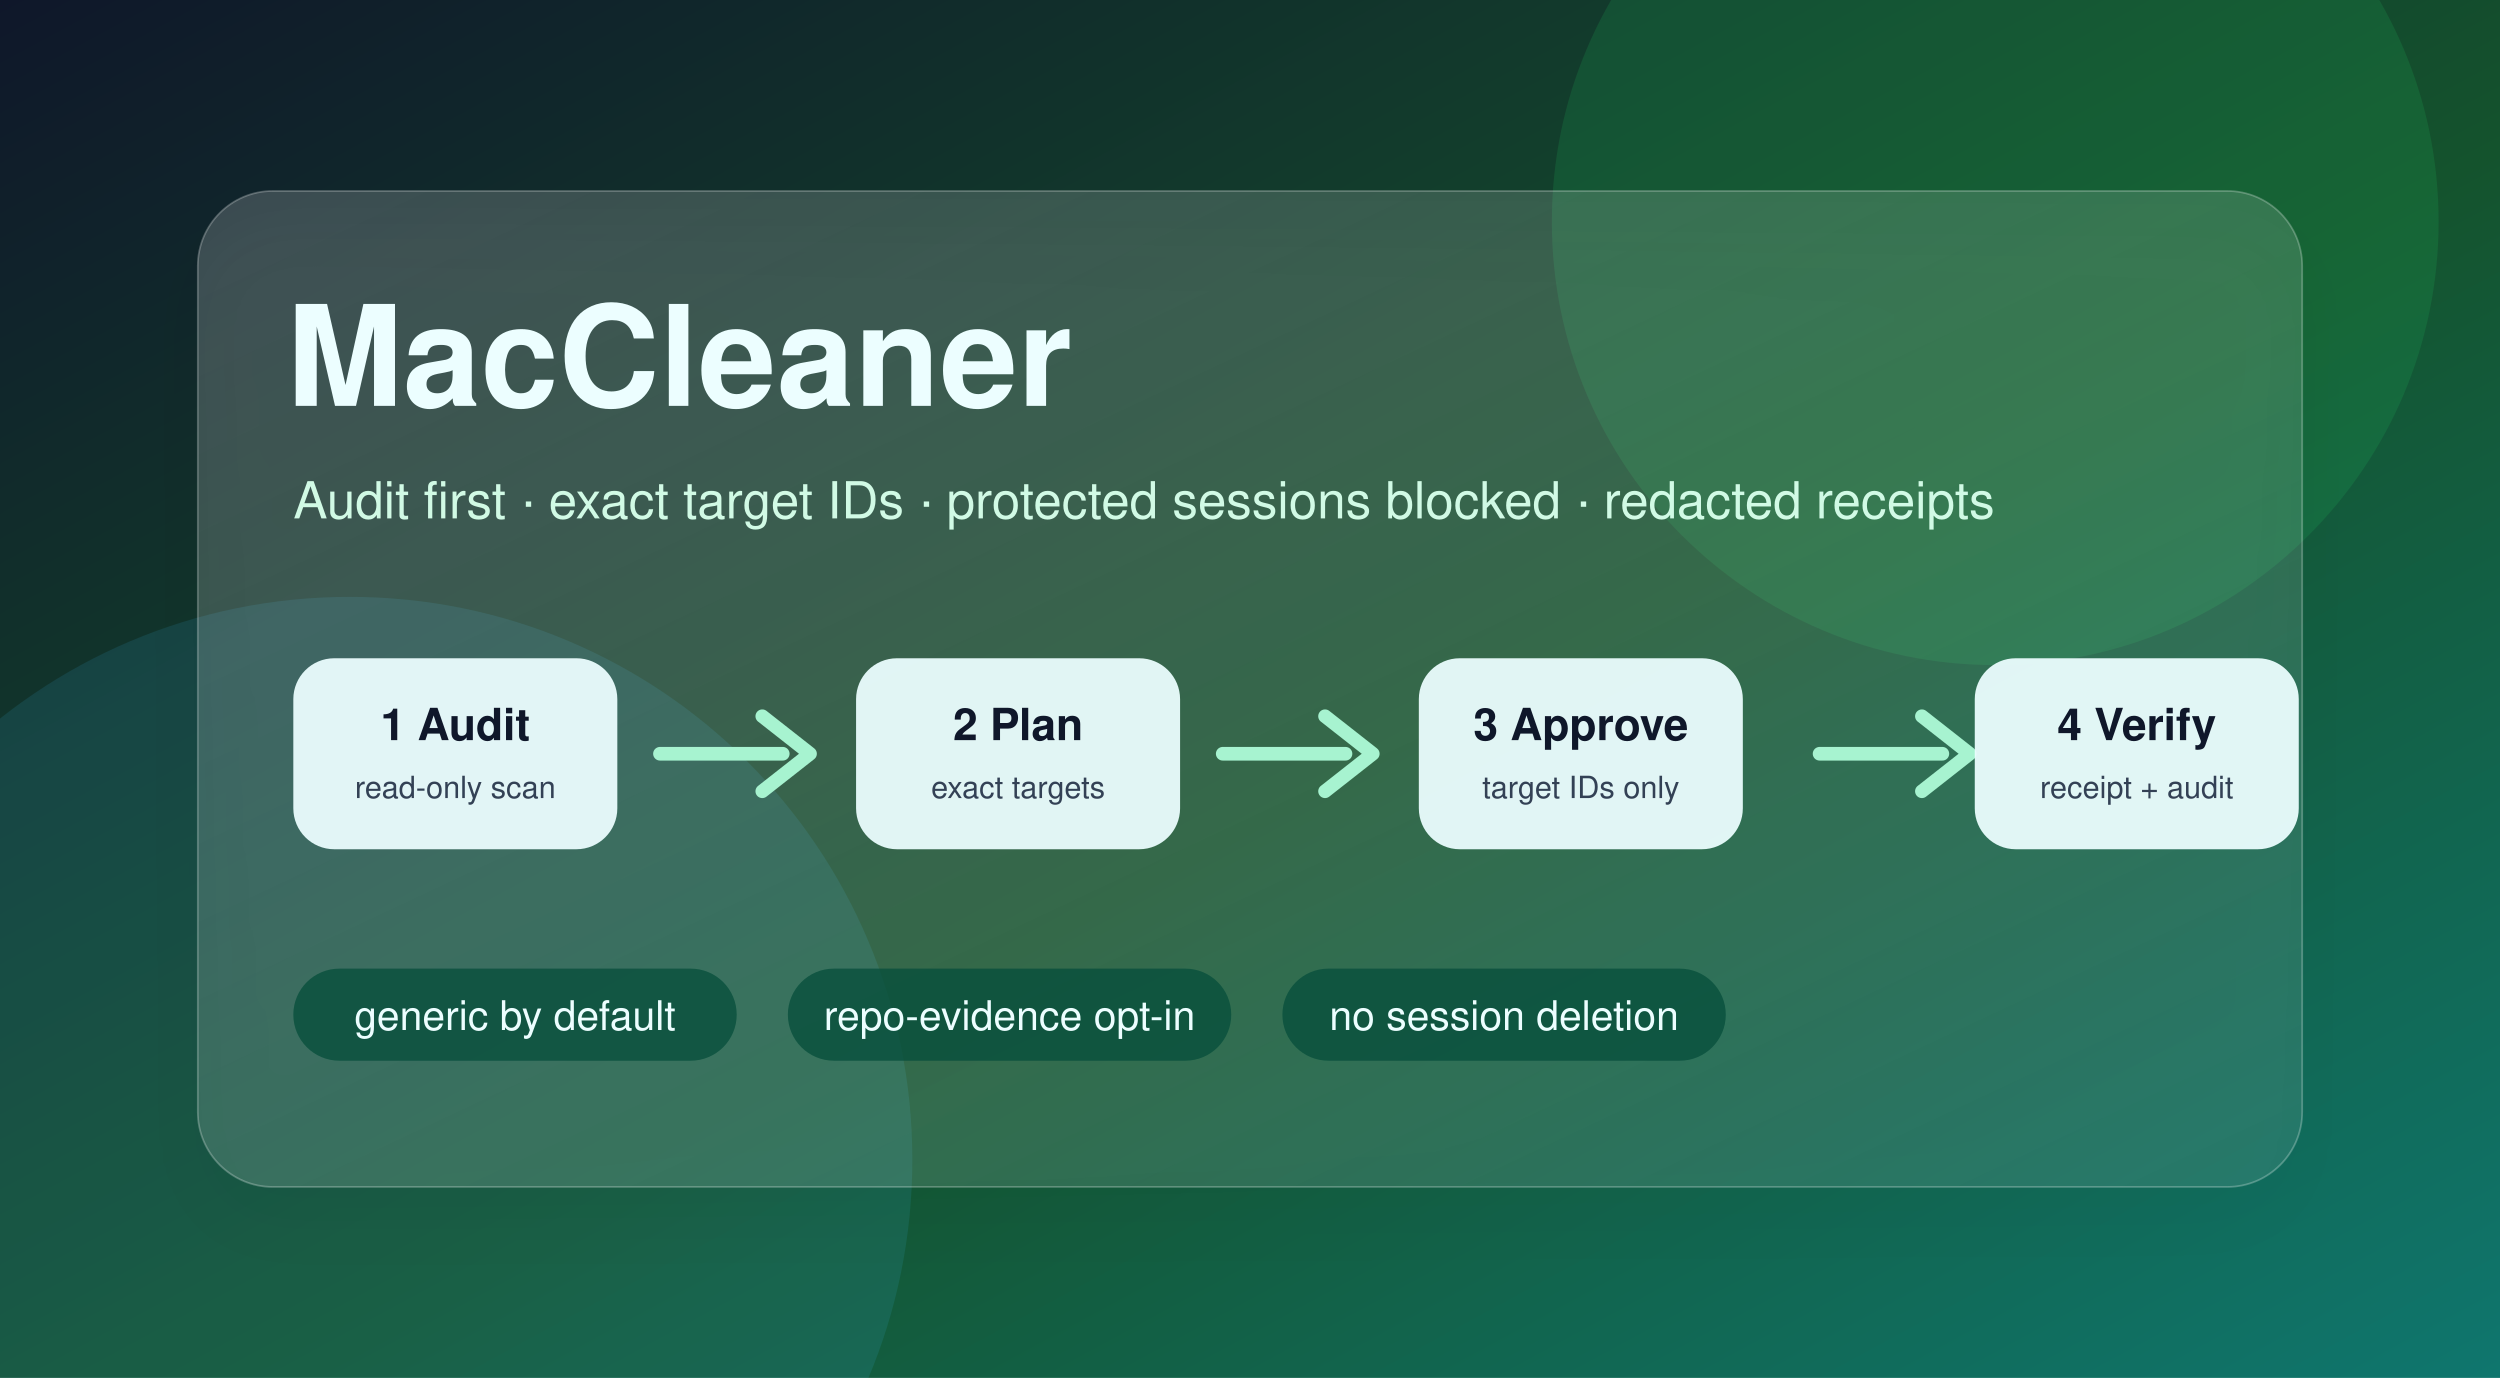
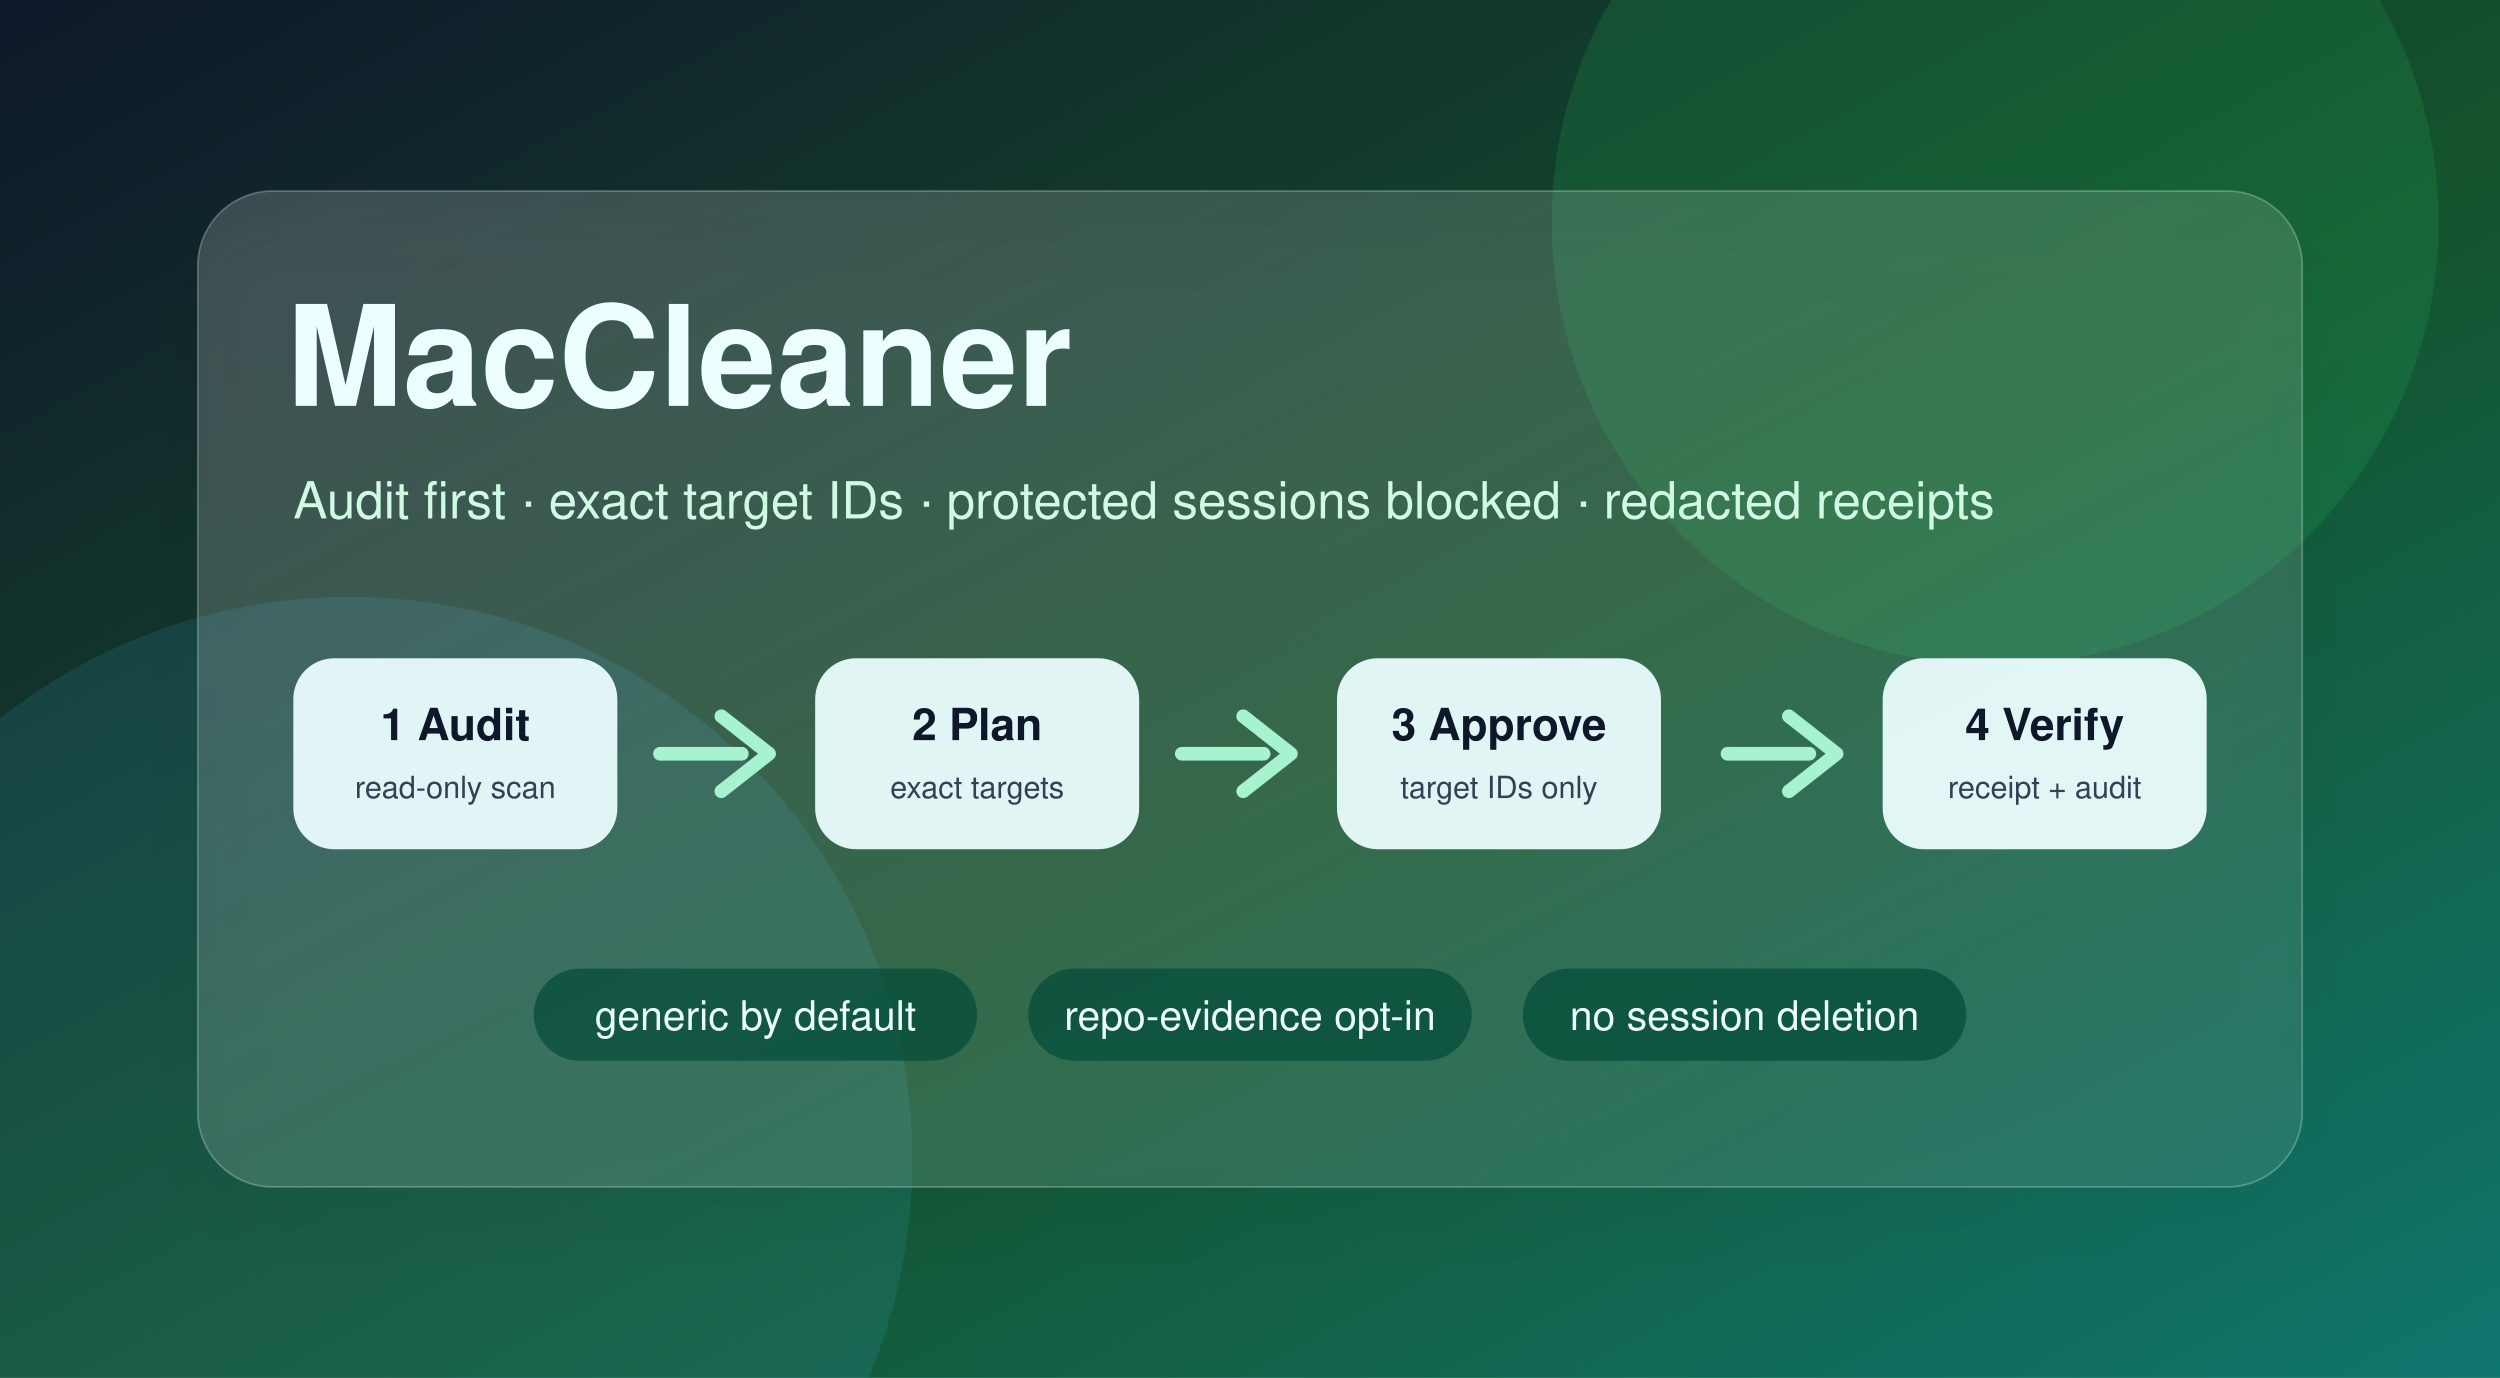
<svg xmlns="http://www.w3.org/2000/svg" width="1466" height="808" viewBox="0 0 1466 808" preserveAspectRatio="xMidYMid meet" role="img" aria-labelledby="title desc">
  <defs>
    <linearGradient id="bg" x1="0" y1="0" x2="1" y2="1">
      <stop offset="0" stop-color="#0f172a" />
      <stop offset="0.55" stop-color="#14532d" />
      <stop offset="1" stop-color="#0f766e" />
    </linearGradient>
    <linearGradient id="card" x1="0" y1="0" x2="1" y2="1">
      <stop offset="0" stop-color="#ffffff" stop-opacity="0.18" />
      <stop offset="1" stop-color="#ffffff" stop-opacity="0.08" />
    </linearGradient>
    <filter id="shadow" x="-20%" y="-20%" width="140%" height="140%">
      <feDropShadow dx="0" dy="24" stdDeviation="22" flood-color="#020617" flood-opacity="0.28" />
    </filter>
  </defs>
  <rect width="1466" height="808" rx="0" fill="url(#bg)" />
  <circle cx="1170" cy="130" r="260" fill="#22c55e" opacity="0.16" />
  <circle cx="205" cy="680" r="330" fill="#38bdf8" opacity="0.12" />
  <g filter="url(#shadow)">
    <rect x="116" y="112" width="1234" height="584" rx="44" fill="url(#card)" stroke="#ffffff" stroke-opacity="0.26" />
  </g>
  <text x="168" y="238" fill="#ecfeff" font-family="-apple-system,BlinkMacSystemFont,Segoe UI,Helvetica,Arial,sans-serif" font-size="82" font-weight="800">MacCleaner</text>
  <text x="172" y="304" fill="#d1fae5" font-family="-apple-system,BlinkMacSystemFont,Segoe UI,Helvetica,Arial,sans-serif" font-size="30">Audit first · exact target IDs · protected sessions blocked · redacted receipts</text>
  <g transform="translate(172 386)" font-family="-apple-system,BlinkMacSystemFont,Segoe UI,Helvetica,Arial,sans-serif">
    <g text-anchor="middle">
      <rect width="190" height="112" rx="24" fill="#ecfeff" opacity="0.94" />
      <text x="95" y="48" fill="#0f172a" font-size="26" font-weight="700">1 Audit</text>
      <text x="95" y="82" fill="#334155" font-size="18">read-only scan</text>
    </g>
-     <path d="M215 56h72" stroke="#a7f3d0" stroke-width="8" stroke-linecap="round" />
-     <path d="M275 34l28 22-28 22" fill="none" stroke="#a7f3d0" stroke-width="8" stroke-linecap="round" stroke-linejoin="round" />
-     <g transform="translate(330 0)" text-anchor="middle">
+     <path d="M215 56h48" stroke="#a7f3d0" stroke-width="8" stroke-linecap="round" />
+     <path d="M251 34l28 22-28 22" fill="none" stroke="#a7f3d0" stroke-width="8" stroke-linecap="round" stroke-linejoin="round" />
+     <g transform="translate(306 0)" text-anchor="middle">
      <rect width="190" height="112" rx="24" fill="#ecfeff" opacity="0.94" />
      <text x="95" y="48" fill="#0f172a" font-size="26" font-weight="700">2 Plan</text>
      <text x="95" y="82" fill="#334155" font-size="18">exact targets</text>
    </g>
-     <path d="M545 56h72" stroke="#a7f3d0" stroke-width="8" stroke-linecap="round" />
-     <path d="M605 34l28 22-28 22" fill="none" stroke="#a7f3d0" stroke-width="8" stroke-linecap="round" stroke-linejoin="round" />
-     <g transform="translate(660 0)" text-anchor="middle">
+     <path d="M521 56h48" stroke="#a7f3d0" stroke-width="8" stroke-linecap="round" />
+     <path d="M557 34l28 22-28 22" fill="none" stroke="#a7f3d0" stroke-width="8" stroke-linecap="round" stroke-linejoin="round" />
+     <g transform="translate(612 0)" text-anchor="middle">
      <rect width="190" height="112" rx="24" fill="#ecfeff" opacity="0.94" />
      <text x="95" y="48" fill="#0f172a" font-size="26" font-weight="700">3 Approve</text>
      <text x="95" y="82" fill="#334155" font-size="18">target IDs only</text>
    </g>
-     <path d="M895 56h72" stroke="#a7f3d0" stroke-width="8" stroke-linecap="round" />
-     <path d="M955 34l28 22-28 22" fill="none" stroke="#a7f3d0" stroke-width="8" stroke-linecap="round" stroke-linejoin="round" />
-     <g transform="translate(986 0)" text-anchor="middle">
+     <path d="M841 56h48" stroke="#a7f3d0" stroke-width="8" stroke-linecap="round" />
+     <path d="M877 34l28 22-28 22" fill="none" stroke="#a7f3d0" stroke-width="8" stroke-linecap="round" stroke-linejoin="round" />
+     <g transform="translate(932 0)" text-anchor="middle">
      <rect width="190" height="112" rx="24" fill="#ecfeff" opacity="0.94" />
      <text x="95" y="48" fill="#0f172a" font-size="26" font-weight="700">4 Verify</text>
      <text x="95" y="82" fill="#334155" font-size="18">receipt + audit</text>
    </g>
  </g>
-   <g transform="translate(172 568)" font-family="-apple-system,BlinkMacSystemFont,Segoe UI,Helvetica,Arial,sans-serif" font-size="24" fill="#ecfeff" text-anchor="middle">
+   <g transform="translate(313 568)" font-family="-apple-system,BlinkMacSystemFont,Segoe UI,Helvetica,Arial,sans-serif" font-size="24" fill="#ecfeff" text-anchor="middle">
    <rect width="260" height="54" rx="27" fill="#064e3b" opacity="0.78" />
    <text x="130" y="36">generic by default</text>
    <rect x="290" width="260" height="54" rx="27" fill="#064e3b" opacity="0.78" />
    <text x="420" y="36">repo-evidence opt-in</text>
    <rect x="580" width="260" height="54" rx="27" fill="#064e3b" opacity="0.78" />
    <text x="710" y="36">no session deletion</text>
  </g>
</svg>
